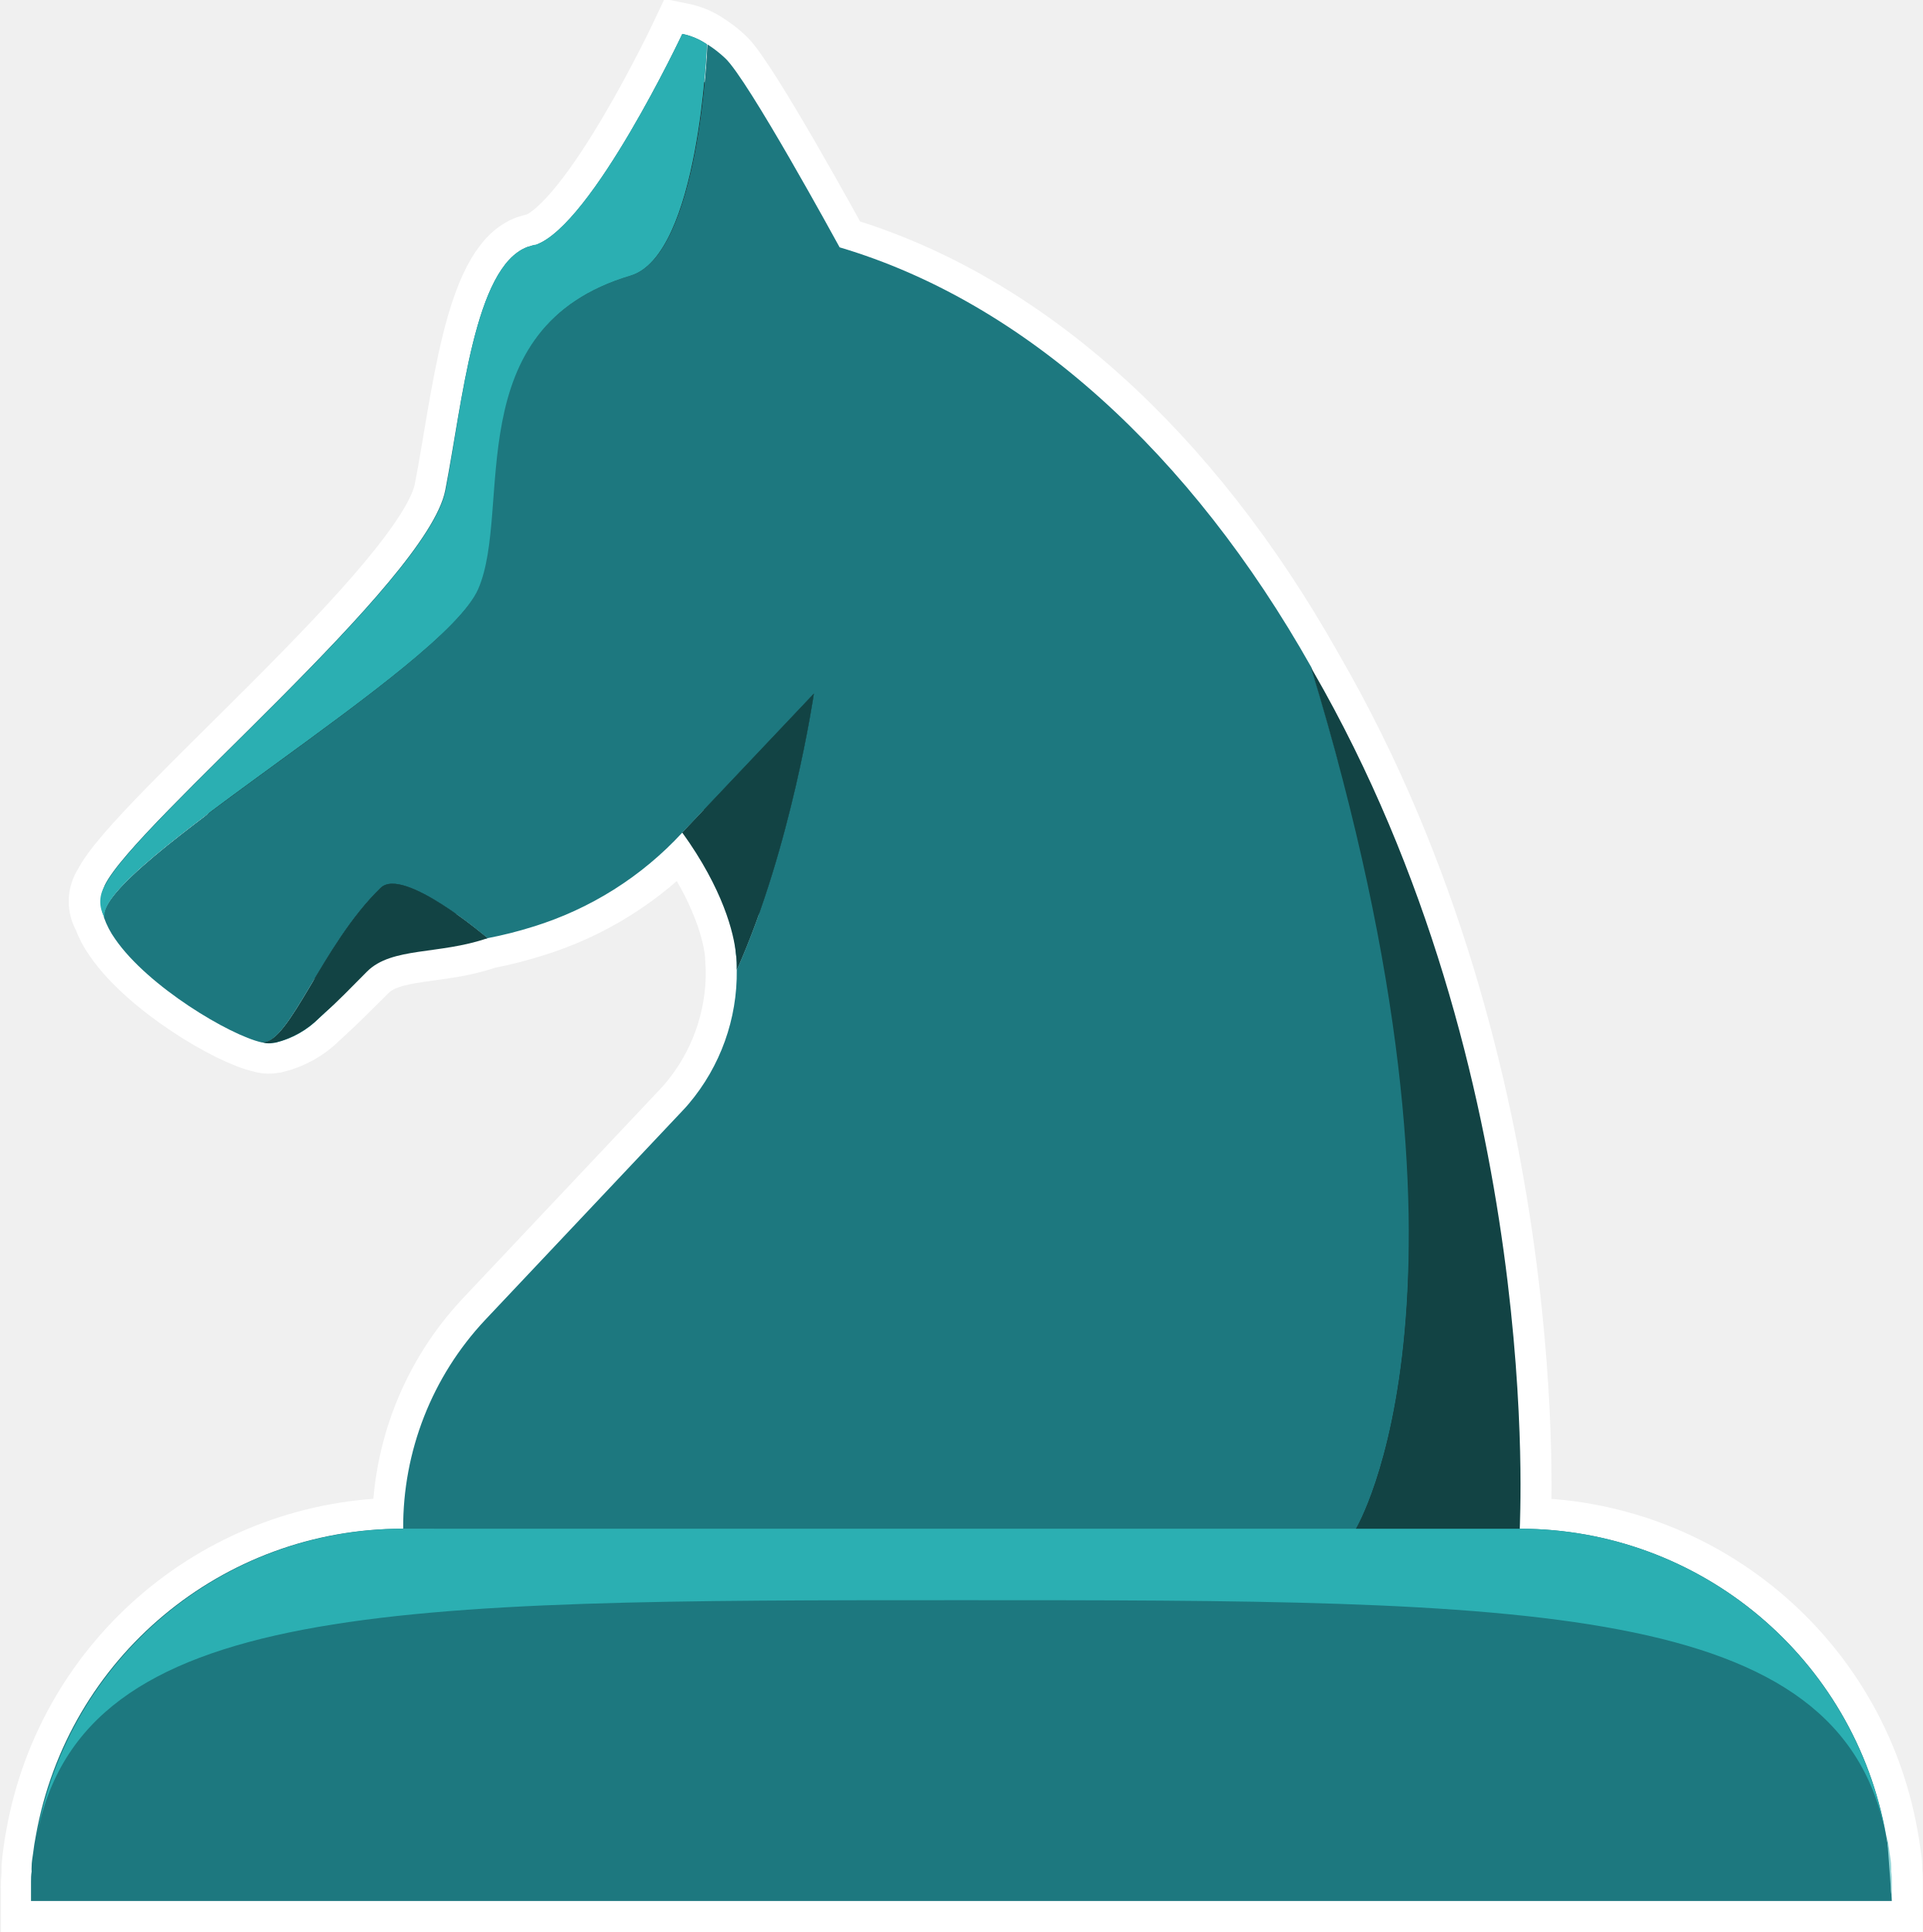
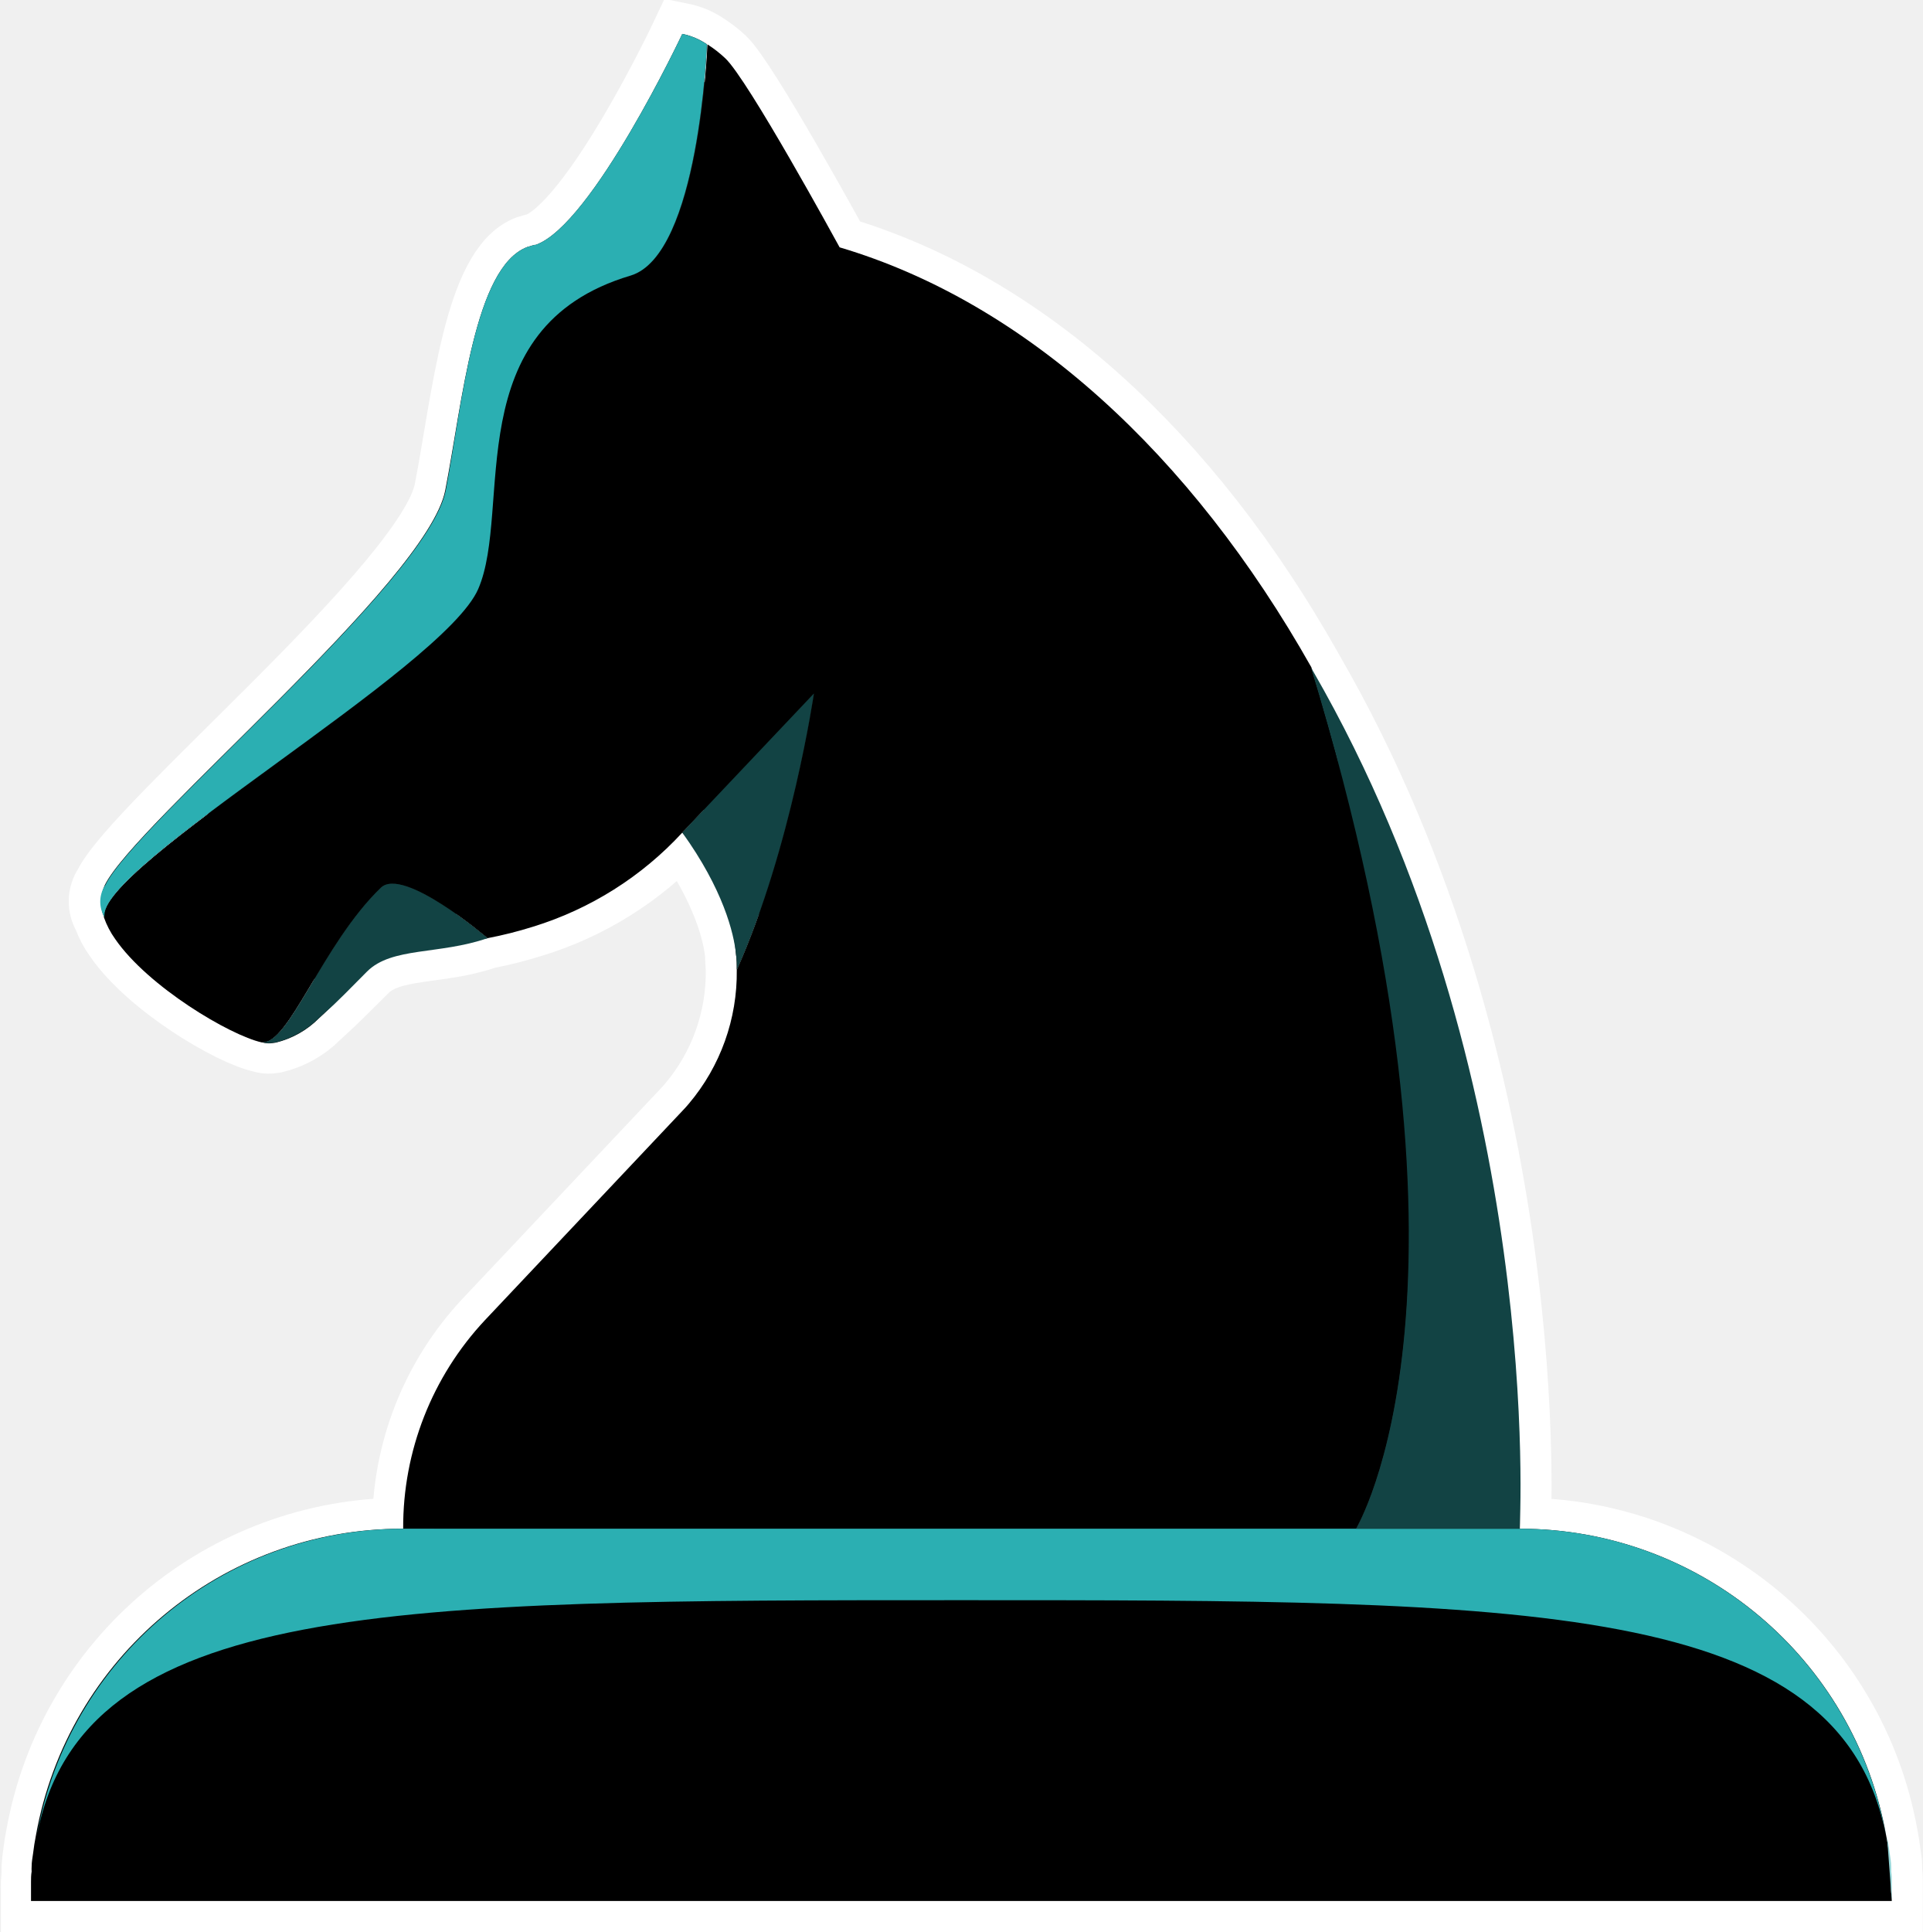
<svg xmlns="http://www.w3.org/2000/svg" viewBox="0 0 186 186.84">
  <path d="M198,193.33q0-.39,0-.78c0-.33,0-.66-.06-1a3.57,3.57,0,0,0,0-.47c0-.43-.08-.85-.14-1.28-.07-.59-.16-1.16-.27-1.72A36,36,0,0,0,162,158.4s2.54-43.89-20-82.93l-.21-.37c-11.65-20.64-27.58-35.28-45.63-40.61h0c-.27-.49-8.9-16.26-11.08-18.3a11.62,11.62,0,0,0-1.71-1.33,6.57,6.57,0,0,0-2.38-1S72.29,32.33,66.77,34.21l-.09,0-.23.06-.5.15c-5.06,1.95-6.21,15-7.88,23.53-1.72,8.83-30,32.2-32.93,38.17a2.89,2.89,0,0,0-.08,3.1h0a8.4,8.4,0,0,0,1.08,2.07c3.18,4.65,11.09,9.35,14.18,10a2.23,2.23,0,0,0,.79.1l.54-.07a8.8,8.8,0,0,0,4.17-2.35l.55-.51c1.19-1.07,2.51-2.42,4.11-4,2.4-2.39,7-1.6,11.65-3.22h0a39.39,39.39,0,0,0,4.4-1.11A32.73,32.73,0,0,0,81,91.08c3.94,5.47,5,9.72,5.2,11.81,0,.48.06,1,.07,1.46a19.63,19.63,0,0,1-4.63,12.93c-.2.24-.42.48-.64.71L61.91,138.23A29.29,29.29,0,0,0,54,158.4a36,36,0,0,0-35.44,29.7c-.11.56-.2,1.13-.27,1.72-.06.42-.11.84-.14,1.28a3.57,3.57,0,0,0,0,.47c0,.32-.05.65-.06,1s0,.51,0,.78,0,.71,0,1.07H198C198,194,198,193.68,198,193.33Z" transform="translate(-15 -10.56)" fill="#231f20" stroke="#fff" stroke-miterlimit="10" stroke-width="6" />
-   <path d="M146.17,158.4H54a29.29,29.29,0,0,1,7.91-20.17L81,118c.22-.23.44-.47.64-.71a19.63,19.63,0,0,0,4.63-12.93c5.29-11.85,7.46-26.72,7.46-26.72L81,91.08a32.73,32.73,0,0,1-14.44,9.1,39.39,39.39,0,0,1-4.4,1.11s-8.15-7-10.35-4.85c-5.68,5.49-8.86,15.19-11.49,14.93-3.09-.69-11-5.39-14.18-10a8.4,8.4,0,0,1-1.08-2.07h0c-.81-4.84,32.79-24,36.15-31.73S59.13,42.23,76,37.21c6.69-2,7.43-22.36,7.43-22.36a11.62,11.62,0,0,1,1.71,1.33c2.18,2,10.81,17.81,11.08,18.3h0c18,5.33,34,20,45.63,40.61C160.21,135.35,146.17,158.4,146.17,158.4Z" transform="translate(-15 -10.56)" fill="#1d787f" />
-   <path d="M62.16,101.29h0c-5.47,1.09-9.86,1.12-11.86,3.24-1.52,1.6-2.77,2.95-3.9,4l-.55.51a8.8,8.8,0,0,1-4.17,2.35l-.54.07a2.23,2.23,0,0,1-.79-.1c2.63.26,5.81-9.44,11.49-14.93C54,94.31,62.16,101.29,62.16,101.29Z" transform="translate(-15 -10.56)" fill="#1d787f" />
-   <path d="M25.06,99.25a3.92,3.92,0,0,1,.08-3.1c2.95-6,31.21-29.34,32.93-38.17C59.74,49.43,60.89,36.4,66,34.45l.5-.15.23-.06.09,0C72.29,32.33,81,13.84,81,13.84a6.57,6.57,0,0,1,2.38,1S82.64,35.21,76,37.21c-16.82,5-11.38,22.57-14.74,30.31S24.25,94.41,25.06,99.25Z" transform="translate(-15 -10.56)" fill="#1d787f" />
-   <path d="M81,91.08,93.73,77.63s-2.17,14.87-7.46,26.72c0-.49,0-1-.07-1.46A19.45,19.45,0,0,0,81,91.08Z" transform="translate(-15 -10.56)" fill="#1d787f" />
-   <path d="M198,194.4H18c0-.36,0-.72,0-1.07s0-.52,0-.78,0-.66.06-1a3.57,3.57,0,0,1,0-.47c0-.44.08-.86.14-1.28.07-.59.16-1.16.27-1.72A36,36,0,0,1,54,158.4h92.17s14-21.81-4.36-78.83l.21.35c12.45,21,20,48.43,20,78.48a36,36,0,0,1,35.44,29.7c.11.56.2,1.13.27,1.72.06.43.1.85.14,1.28a3.57,3.57,0,0,1,0,.47c0,.32.05.65.06,1s0,.52,0,.78S198,194,198,194.4Z" transform="translate(-15 -10.56)" fill="#1d787f" />
+   <path d="M146.17,158.4H54a29.29,29.29,0,0,1,7.91-20.17L81,118c.22-.23.44-.47.64-.71a19.63,19.63,0,0,0,4.63-12.93c5.29-11.85,7.46-26.72,7.46-26.72L81,91.08a32.73,32.73,0,0,1-14.44,9.1,39.39,39.39,0,0,1-4.4,1.11s-8.15-7-10.35-4.85c-5.68,5.49-8.86,15.19-11.49,14.93-3.09-.69-11-5.39-14.18-10a8.4,8.4,0,0,1-1.08-2.07h0c-.81-4.84,32.79-24,36.15-31.73S59.13,42.23,76,37.21c6.69-2,7.43-22.36,7.43-22.36a11.62,11.62,0,0,1,1.71,1.33c2.18,2,10.81,17.81,11.08,18.3h0c18,5.33,34,20,45.63,40.61C160.21,135.35,146.17,158.4,146.17,158.4Z" transform="translate(-15 -10.56)" class="black-fill" />
+   <path d="M62.16,101.29h0c-5.47,1.09-9.86,1.12-11.86,3.24-1.52,1.6-2.77,2.95-3.9,4l-.55.51a8.8,8.8,0,0,1-4.17,2.35l-.54.07a2.23,2.23,0,0,1-.79-.1c2.63.26,5.81-9.44,11.49-14.93C54,94.31,62.16,101.29,62.16,101.29Z" transform="translate(-15 -10.56)" class="black-fill" />
+   <path d="M25.06,99.25a3.92,3.92,0,0,1,.08-3.1c2.95-6,31.21-29.34,32.93-38.17C59.74,49.43,60.89,36.4,66,34.45l.5-.15.23-.06.09,0C72.29,32.33,81,13.84,81,13.84a6.57,6.57,0,0,1,2.38,1S82.64,35.21,76,37.21c-16.82,5-11.38,22.57-14.74,30.31S24.25,94.41,25.06,99.25Z" transform="translate(-15 -10.56)" class="black-fill" />
+   <path d="M81,91.08,93.73,77.63s-2.17,14.87-7.46,26.72c0-.49,0-1-.07-1.46A19.45,19.45,0,0,0,81,91.08Z" transform="translate(-15 -10.56)" class="black-fill" />
+   <path d="M198,194.4H18c0-.36,0-.72,0-1.07s0-.52,0-.78,0-.66.06-1a3.57,3.57,0,0,1,0-.47c0-.44.08-.86.14-1.28.07-.59.16-1.16.27-1.72A36,36,0,0,1,54,158.4h92.17s14-21.81-4.36-78.83l.21.35c12.45,21,20,48.43,20,78.48a36,36,0,0,1,35.44,29.7c.11.56.2,1.13.27,1.72.06.43.1.85.14,1.28a3.57,3.57,0,0,1,0,.47c0,.32.05.65.06,1s0,.52,0,.78S198,194,198,194.4Z" transform="translate(-15 -10.56)" class="black-fill" />
  <path d="M83.38,14.85S82.64,35.21,76,37.21c-16.82,5-11.38,22.57-14.74,30.31s-37,26.89-36.15,31.73a2.89,2.89,0,0,1,.08-3.1c2.95-6,31.21-29.34,32.93-38.17C59.74,49.43,60.89,36.4,66,34.45l.5-.15.23-.06.09,0C72.29,32.33,81,13.84,81,13.84A6.57,6.57,0,0,1,83.38,14.85Z" transform="translate(-15 -10.56)" fill="#2bafb2" />
  <path d="M197.44,188.1c-4.38-22.79-34.56-22.79-89.44-22.79s-85.06,0-89.44,22.79A36,36,0,0,1,54,158.4H162A36,36,0,0,1,197.44,188.1Z" transform="translate(-15 -10.56)" fill="#2bafb2" />
  <path d="M86.27,104.35a8.43,8.43,0,0,0-.07-1.46C86,100.8,84.94,96.55,81,91.08L93.73,77.63S91.56,92.5,86.27,104.35Z" transform="translate(-15 -10.56)" fill="#124344" />
  <path d="M198,194.4c0-.36,0-.72,0-1.07s0-.52,0-.78,0-.66-.06-1a3.57,3.57,0,0,0,0-.47c0-.44-.08-.86-.14-1.28-.07-.59-.16-1.16-.27-1.72" transform="translate(-15 -10.56)" fill="#93d5d7" />
-   <path d="M18.56,188.1c-.11.56-.2,1.13-.27,1.72-.06.42-.11.84-.14,1.28a3.57,3.57,0,0,0,0,.47c0,.32-.05.65-.06,1s0,.51,0,.78,0,.71,0,1.07Z" transform="translate(-15 -10.56)" fill="#1d787f" />
+   <path d="M18.56,188.1c-.11.56-.2,1.13-.27,1.72-.06.42-.11.84-.14,1.28a3.57,3.57,0,0,0,0,.47c0,.32-.05.65-.06,1s0,.51,0,.78,0,.71,0,1.07Z" transform="translate(-15 -10.56)" class="black-fill" />
  <path d="M62.16,101.29h0c-4.7,1.62-9.25.83-11.65,3.22-1.6,1.6-2.92,3-4.11,4l-.55.51a9.21,9.21,0,0,1-4.17,2.35l-.54.07a2.23,2.23,0,0,1-.79-.1c2.63.26,5.81-9.44,11.49-14.93C54,94.31,62.16,101.29,62.16,101.29Z" transform="translate(-15 -10.56)" fill="#124344" />
  <path d="M40.32,111.37a1.3,1.3,0,0,1-.33-.07" transform="translate(-15 -10.56)" fill="none" />
  <path d="M162,158.4H146.17s14-23.05-4.36-83.3l.21.37C164.54,114.51,162,158.4,162,158.4Z" transform="translate(-15 -10.56)" fill="#124344" />
</svg>
